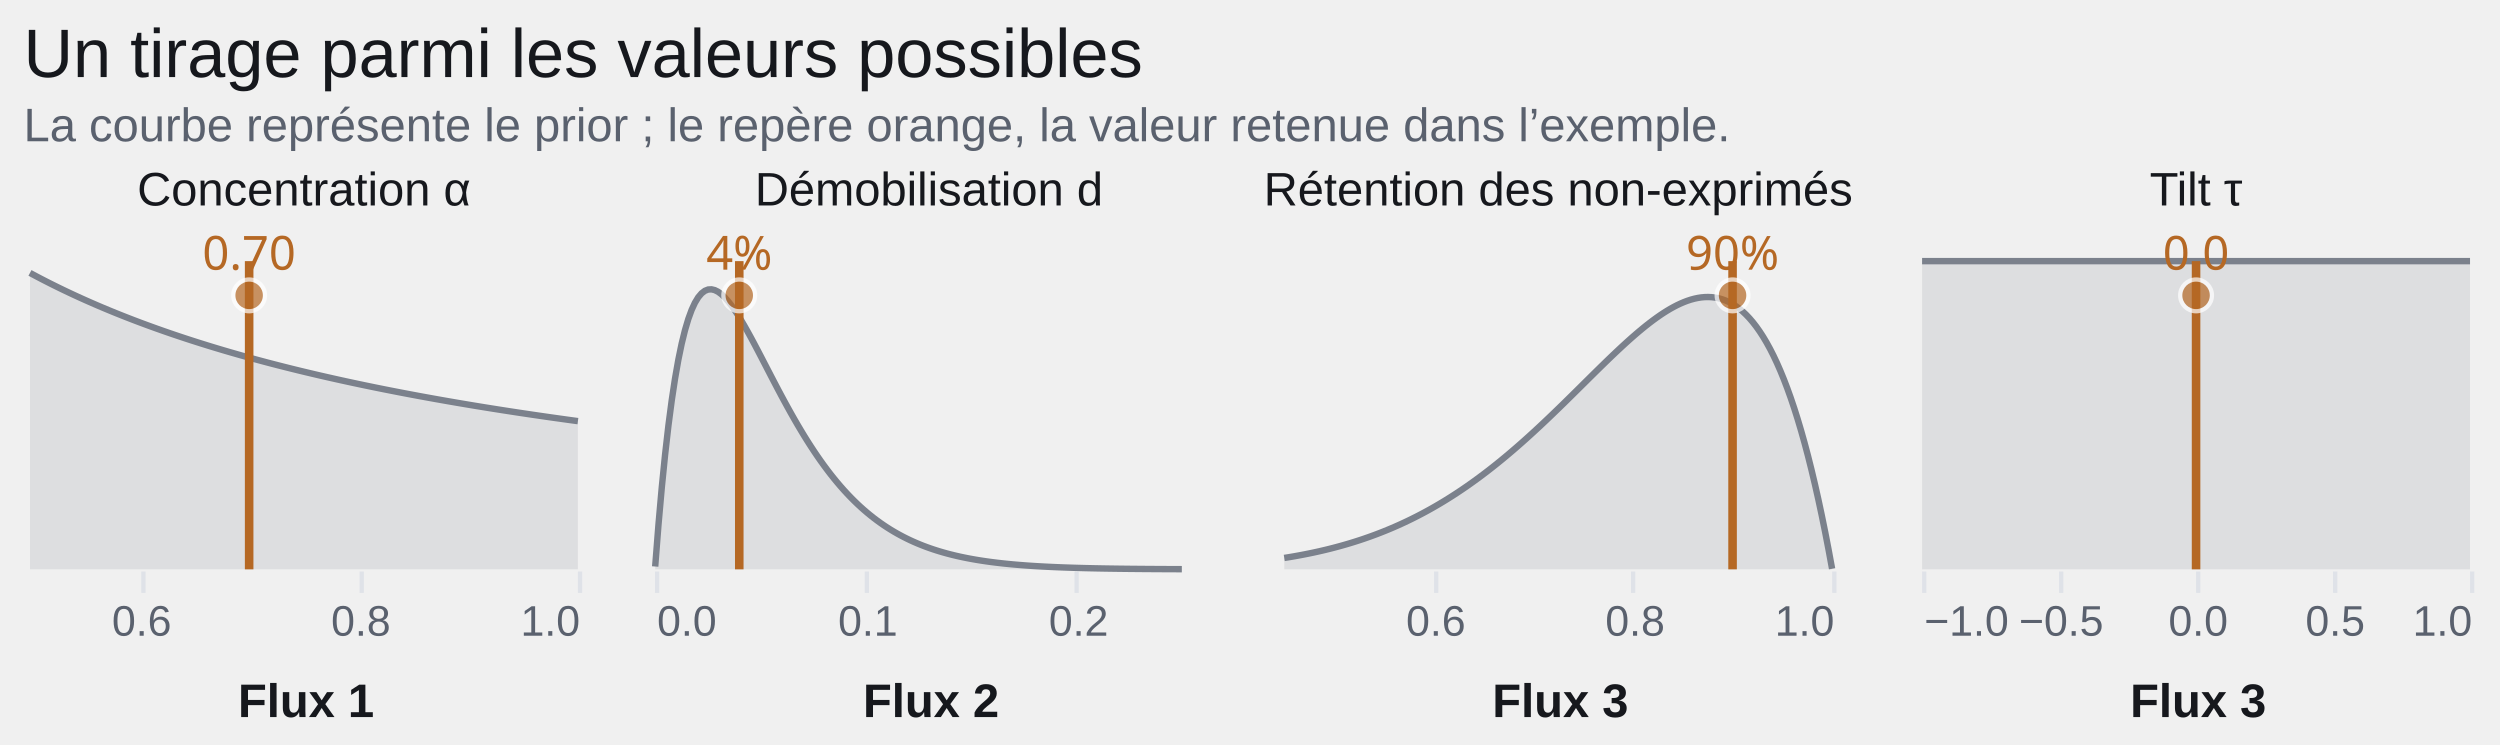
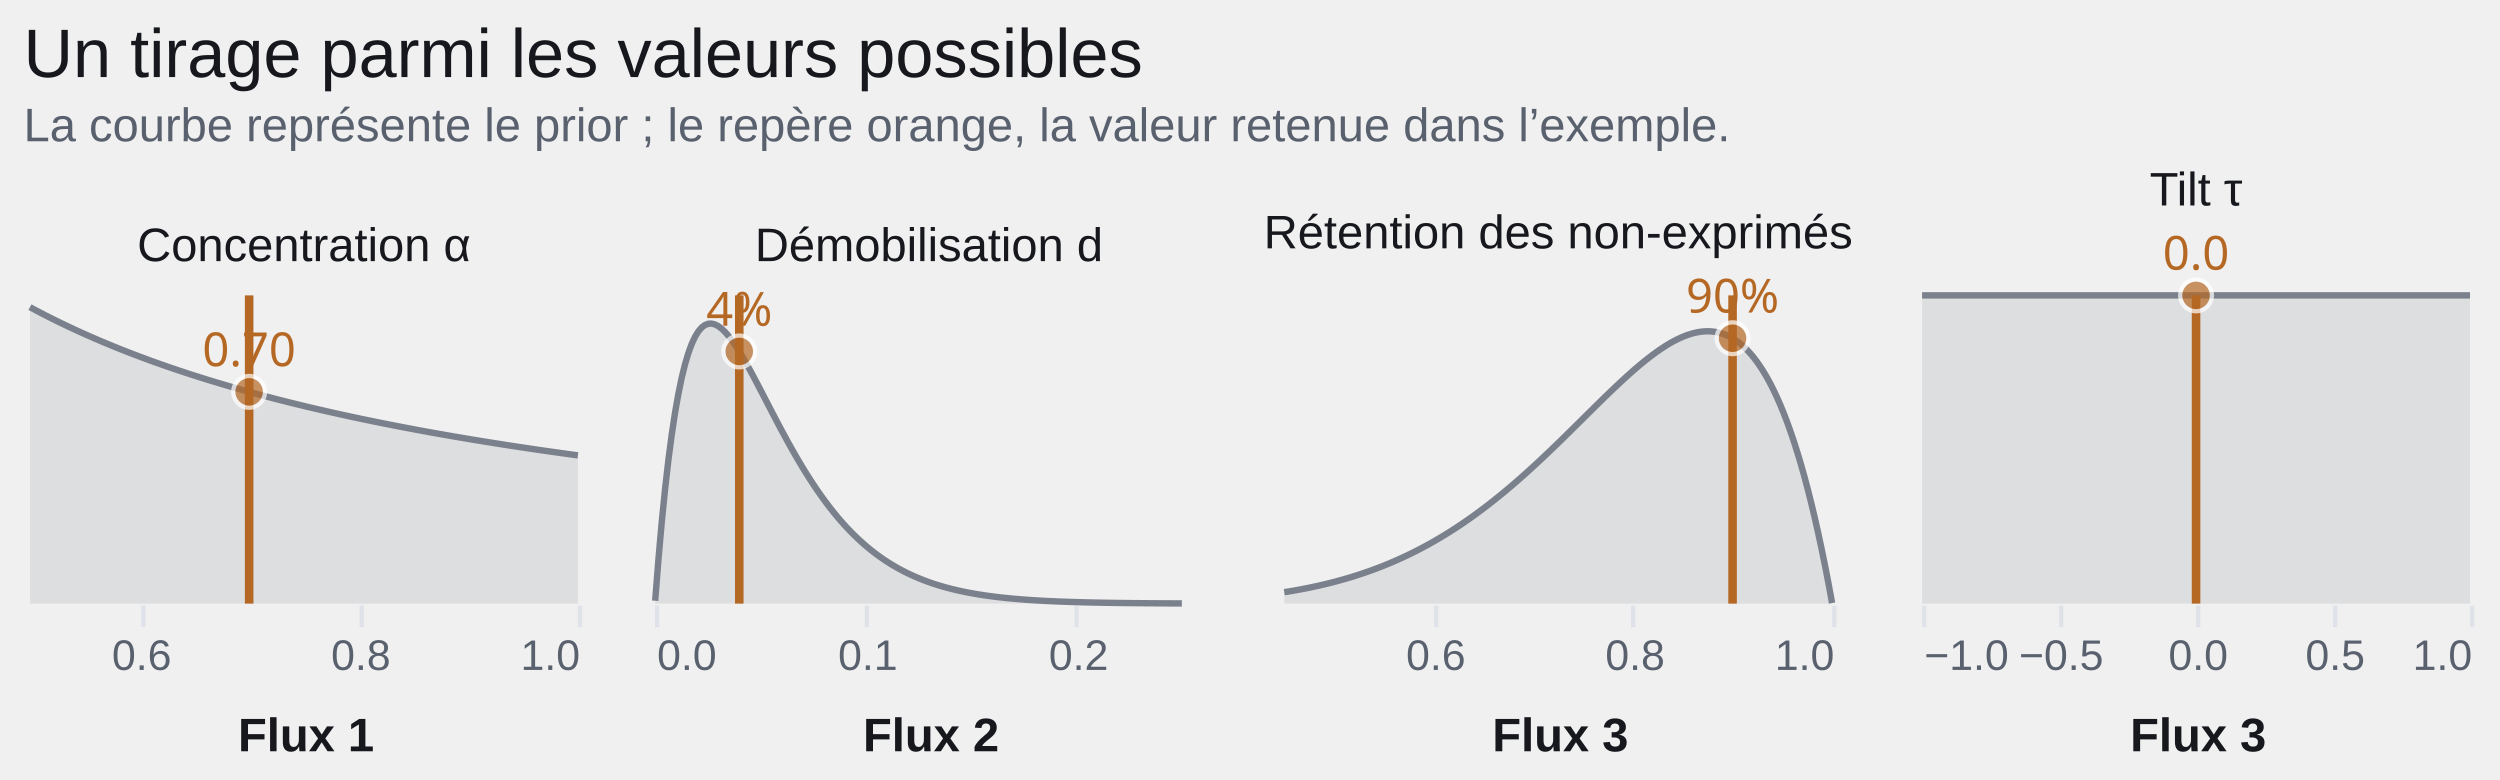
- <svg xmlns="http://www.w3.org/2000/svg" version="1.1" class="marks" width="584" height="174" viewBox="0 0 584 174">
-   <g fill="none" stroke-miterlimit="10" transform="translate(7,61)">
+ <svg xmlns="http://www.w3.org/2000/svg" version="1.1" class="marks" width="584" height="182" viewBox="0 0 584 182">
+   <g fill="none" stroke-miterlimit="10" transform="translate(7,69)">
    <g class="mark-group role-frame root" role="graphics-object" aria-roledescription="group mark container">
      <g transform="translate(0,0)">
        <path class="background" aria-hidden="true" d="M0,0h0v72h0Z" />
        <g>
          <g class="mark-group role-scope concat_0_group" role="graphics-object" aria-roledescription="group mark container">
            <g transform="translate(0,0)">
              <path class="background" aria-hidden="true" d="M0,0h128v72h-128Z" />
              <g>
                <g class="mark-group role-axis" role="graphics-symbol" aria-roledescription="axis" aria-label="X-axis titled 'Flux 1' for a linear scale with values from 0.5 to 1.0">
                  <g transform="translate(0.5,72.5)">
                    <path class="background" aria-hidden="true" d="M0,0h0v0h0Z" pointer-events="none" />
                    <g>
                      <g class="mark-rule role-axis-tick" pointer-events="none">
                        <line transform="translate(26,0)" x2="0" y2="5" stroke="#dfe2e8" stroke-width="1" opacity="1" />
                        <line transform="translate(77,0)" x2="0" y2="5" stroke="#dfe2e8" stroke-width="1" opacity="1" />
                        <line transform="translate(128,0)" x2="0" y2="5" stroke="#dfe2e8" stroke-width="1" opacity="1" />
                      </g>
                      <g class="mark-text role-axis-label" pointer-events="none">
                        <text text-anchor="middle" transform="translate(25.6,15)" font-family="Arial" font-size="10px" fill="#5a616e" opacity="1">0.6</text>
                        <text text-anchor="middle" transform="translate(76.8,15)" font-family="Arial" font-size="10px" fill="#5a616e" opacity="1">0.8</text>
                        <text text-anchor="end" transform="translate(128,15)" font-family="Arial" font-size="10px" fill="#5a616e" opacity="1">1.0</text>
                      </g>
                      <g class="mark-text role-axis-title" pointer-events="none">
                        <text text-anchor="middle" transform="translate(64,34)" font-family="Arial" font-size="11px" font-weight="bold" fill="#16181d" opacity="1">Flux 1</text>
                      </g>
                    </g>
                    <path class="foreground" aria-hidden="true" d="" pointer-events="none" display="none" />
                  </g>
                </g>
                <g class="mark-area role-mark concat_0_layer_0_marks" role="graphics-object" aria-roledescription="area mark container">
                  <path aria-label="Flux 1: 0.5; density: 2.88539008178" role="graphics-symbol" aria-roledescription="area mark" d="M0,2.751L0.805,3.183L1.61,3.611L2.415,4.033L3.22,4.45L4.025,4.862L4.83,5.269L5.635,5.671L6.44,6.068L7.245,6.46L8.05,6.848L8.855,7.231L9.66,7.61L10.465,7.985L11.27,8.355L12.075,8.72L12.881,9.082L13.686,9.439L14.491,9.793L15.296,10.142L16.101,10.488L16.906,10.83L17.711,11.168L18.516,11.502L19.321,11.833L20.126,12.16L20.931,12.483L21.736,12.803L22.541,13.12L23.346,13.433L24.151,13.743L24.956,14.049L25.761,14.353L26.566,14.653L27.371,14.95L28.176,15.244L28.981,15.535L29.786,15.823L30.591,16.108L31.396,16.391L32.201,16.67L33.006,16.947L33.811,17.221L34.616,17.492L35.421,17.76L36.226,18.026L37.031,18.29L37.836,18.55L38.642,18.808L39.447,19.064L40.252,19.317L41.057,19.568L41.862,19.817L42.667,20.063L43.472,20.307L44.277,20.548L45.082,20.788L45.887,21.025L46.692,21.26L47.497,21.492L48.302,21.723L49.107,21.952L49.912,22.178L50.717,22.402L51.522,22.625L52.327,22.845L53.132,23.064L53.937,23.28L54.742,23.495L55.547,23.708L56.352,23.919L57.157,24.128L57.962,24.335L58.767,24.54L59.572,24.744L60.377,24.946L61.182,25.146L61.987,25.345L62.792,25.542L63.597,25.737L64.403,25.93L65.208,26.122L66.013,26.313L66.818,26.501L67.623,26.689L68.428,26.874L69.233,27.059L70.038,27.241L70.843,27.422L71.648,27.602L72.453,27.781L73.258,27.957L74.063,28.133L74.868,28.307L75.673,28.48L76.478,28.651L77.283,28.821L78.088,28.99L78.893,29.157L79.698,29.323L80.503,29.488L81.308,29.651L82.113,29.814L82.918,29.975L83.723,30.134L84.528,30.293L85.333,30.45L86.138,30.607L86.943,30.762L87.748,30.915L88.553,31.068L89.358,31.22L90.164,31.37L90.969,31.52L91.774,31.668L92.579,31.815L93.384,31.961L94.189,32.106L94.994,32.25L95.799,32.393L96.604,32.535L97.409,32.676L98.214,32.816L99.019,32.955L99.824,33.093L100.629,33.23L101.434,33.366L102.239,33.501L103.044,33.635L103.849,33.769L104.654,33.901L105.459,34.032L106.264,34.163L107.069,34.292L107.874,34.421L108.679,34.549L109.484,34.676L110.289,34.802L111.094,34.927L111.899,35.052L112.704,35.175L113.509,35.298L114.314,35.42L115.119,35.541L115.925,35.661L116.73,35.781L117.535,35.9L118.34,36.017L119.145,36.135L119.95,36.251L120.755,36.367L121.56,36.482L122.365,36.596L123.17,36.709L123.975,36.822L124.78,36.934L125.585,37.046L126.39,37.156L127.195,37.266L128,37.375L128,72L127.195,72L126.39,72L125.585,72L124.78,72L123.975,72L123.17,72L122.365,72L121.56,72L120.755,72L119.95,72L119.145,72L118.34,72L117.535,72L116.73,72L115.925,72L115.119,72L114.314,72L113.509,72L112.704,72L111.899,72L111.094,72L110.289,72L109.484,72L108.679,72L107.874,72L107.069,72L106.264,72L105.459,72L104.654,72L103.849,72L103.044,72L102.239,72L101.434,72L100.629,72L99.824,72L99.019,72L98.214,72L97.409,72L96.604,72L95.799,72L94.994,72L94.189,72L93.384,72L92.579,72L91.774,72L90.969,72L90.164,72L89.358,72L88.553,72L87.748,72L86.943,72L86.138,72L85.333,72L84.528,72L83.723,72L82.918,72L82.113,72L81.308,72L80.503,72L79.698,72L78.893,72L78.088,72L77.283,72L76.478,72L75.673,72L74.868,72L74.063,72L73.258,72L72.453,72L71.648,72L70.843,72L70.038,72L69.233,72L68.428,72L67.623,72L66.818,72L66.013,72L65.208,72L64.403,72L63.597,72L62.792,72L61.987,72L61.182,72L60.377,72L59.572,72L58.767,72L57.962,72L57.157,72L56.352,72L55.547,72L54.742,72L53.937,72L53.132,72L52.327,72L51.522,72L50.717,72L49.912,72L49.107,72L48.302,72L47.497,72L46.692,72L45.887,72L45.082,72L44.277,72L43.472,72L42.667,72L41.862,72L41.057,72L40.252,72L39.447,72L38.642,72L37.836,72L37.031,72L36.226,72L35.421,72L34.616,72L33.811,72L33.006,72L32.201,72L31.396,72L30.591,72L29.786,72L28.981,72L28.176,72L27.371,72L26.566,72L25.761,72L24.956,72L24.151,72L23.346,72L22.541,72L21.736,72L20.931,72L20.126,72L19.321,72L18.516,72L17.711,72L16.906,72L16.101,72L15.296,72L14.491,72L13.686,72L12.881,72L12.075,72L11.27,72L10.465,72L9.66,72L8.855,72L8.05,72L7.245,72L6.44,72L5.635,72L4.83,72L4.025,72L3.22,72L2.415,72L1.61,72L0.805,72L0,72Z" fill="#7b818c" opacity="0.16" />
                </g>
                <g class="mark-line role-mark concat_0_layer_1_marks" role="graphics-object" aria-roledescription="line mark container">
                  <path aria-label="Flux 1: 0.5; density: 2.88539008178" role="graphics-symbol" aria-roledescription="line mark" d="M0,2.751L0.805,3.183L1.61,3.611L2.415,4.033L3.22,4.45L4.025,4.862L4.83,5.269L5.635,5.671L6.44,6.068L7.245,6.46L8.05,6.848L8.855,7.231L9.66,7.61L10.465,7.985L11.27,8.355L12.075,8.72L12.881,9.082L13.686,9.439L14.491,9.793L15.296,10.142L16.101,10.488L16.906,10.83L17.711,11.168L18.516,11.502L19.321,11.833L20.126,12.16L20.931,12.483L21.736,12.803L22.541,13.12L23.346,13.433L24.151,13.743L24.956,14.049L25.761,14.353L26.566,14.653L27.371,14.95L28.176,15.244L28.981,15.535L29.786,15.823L30.591,16.108L31.396,16.391L32.201,16.67L33.006,16.947L33.811,17.221L34.616,17.492L35.421,17.76L36.226,18.026L37.031,18.29L37.836,18.55L38.642,18.808L39.447,19.064L40.252,19.317L41.057,19.568L41.862,19.817L42.667,20.063L43.472,20.307L44.277,20.548L45.082,20.788L45.887,21.025L46.692,21.26L47.497,21.492L48.302,21.723L49.107,21.952L49.912,22.178L50.717,22.402L51.522,22.625L52.327,22.845L53.132,23.064L53.937,23.28L54.742,23.495L55.547,23.708L56.352,23.919L57.157,24.128L57.962,24.335L58.767,24.54L59.572,24.744L60.377,24.946L61.182,25.146L61.987,25.345L62.792,25.542L63.597,25.737L64.403,25.93L65.208,26.122L66.013,26.313L66.818,26.501L67.623,26.689L68.428,26.874L69.233,27.059L70.038,27.241L70.843,27.422L71.648,27.602L72.453,27.781L73.258,27.957L74.063,28.133L74.868,28.307L75.673,28.48L76.478,28.651L77.283,28.821L78.088,28.99L78.893,29.157L79.698,29.323L80.503,29.488L81.308,29.651L82.113,29.814L82.918,29.975L83.723,30.134L84.528,30.293L85.333,30.45L86.138,30.607L86.943,30.762L87.748,30.915L88.553,31.068L89.358,31.22L90.164,31.37L90.969,31.52L91.774,31.668L92.579,31.815L93.384,31.961L94.189,32.106L94.994,32.25L95.799,32.393L96.604,32.535L97.409,32.676L98.214,32.816L99.019,32.955L99.824,33.093L100.629,33.23L101.434,33.366L102.239,33.501L103.044,33.635L103.849,33.769L104.654,33.901L105.459,34.032L106.264,34.163L107.069,34.292L107.874,34.421L108.679,34.549L109.484,34.676L110.289,34.802L111.094,34.927L111.899,35.052L112.704,35.175L113.509,35.298L114.314,35.42L115.119,35.541L115.925,35.661L116.73,35.781L117.535,35.9L118.34,36.017L119.145,36.135L119.95,36.251L120.755,36.367L121.56,36.482L122.365,36.596L123.17,36.709L123.975,36.822L124.78,36.934L125.585,37.046L126.39,37.156L127.195,37.266L128,37.375" stroke="#7b818c" stroke-width="1.5" />
                </g>
                <g class="mark-rule role-mark concat_0_layer_2_marks" role="graphics-object" aria-roledescription="rule mark container">
                  <line aria-label="selected: 0.7" role="graphics-symbol" aria-roledescription="rule mark" transform="translate(51.2,0)" x2="0" y2="72" stroke="#b56824" stroke-width="2" />
                </g>
                <g class="mark-symbol role-mark concat_0_layer_3_marks" role="graphics-object" aria-roledescription="symbol mark container">
-                   <path aria-label="selected: 0.7" role="graphics-symbol" aria-roledescription="point" transform="translate(51.2,8)" d="M3.708,0A3.708,3.708,0,1,1,-3.708,0A3.708,3.708,0,1,1,3.708,0" fill="#b56824" stroke="white" stroke-width="1" opacity="0.7" />
+                   <path aria-label="selected: 0.7; selected_density: 2.06099291556" role="graphics-symbol" aria-roledescription="point" transform="translate(51.2,22.53617)" d="M3.708,0A3.708,3.708,0,1,1,-3.708,0A3.708,3.708,0,1,1,3.708,0" fill="#b56824" stroke="white" stroke-width="1" opacity="0.7" />
                </g>
                <g class="mark-text role-mark concat_0_layer_4_marks" role="graphics-object" aria-roledescription="text mark container">
-                   <text aria-label="selected: 0.7; selected_label: 0.70" role="graphics-symbol" aria-roledescription="text mark" text-anchor="middle" transform="translate(51.2,2)" font-family="sans-serif" font-size="11px" font-weight="500" fill="#b56824">0.70</text>
-                 </g>
-                 <g class="mark-group role-title">
-                   <g transform="translate(64,-22)">
+                   <text aria-label="selected: 0.7; selected_density: 2.06099291556; selected_label: 0.70" role="graphics-symbol" aria-roledescription="text mark" text-anchor="middle" transform="translate(51.2,16.53617)" font-family="sans-serif" font-size="11px" font-weight="500" fill="#b56824">0.70</text>
+                 </g>
+                 <g class="mark-group role-title">
+                   <g transform="translate(64,-17)">
                    <path class="background" aria-hidden="true" d="M0,0h0v0h0Z" pointer-events="none" />
                    <g>
                      <g class="mark-text role-title-text" role="graphics-symbol" aria-roledescription="title" aria-label="Title text 'Concentration α'" pointer-events="none">
                        <text text-anchor="middle" transform="translate(0,9)" font-family="Arial" font-size="11px" font-weight="400" fill="#16181d" opacity="1">Concentration α</text>
                      </g>
                    </g>
                    <path class="foreground" aria-hidden="true" d="" pointer-events="none" display="none" />
                  </g>
                </g>
              </g>
              <path class="foreground" aria-hidden="true" d="" display="none" />
            </g>
          </g>
          <g class="mark-group role-scope concat_1_group" role="graphics-object" aria-roledescription="group mark container">
            <g transform="translate(146,0)">
              <path class="background" aria-hidden="true" d="M0,0h128v72h-128Z" />
              <g>
                <g class="mark-group role-axis" role="graphics-symbol" aria-roledescription="axis" aria-label="X-axis titled 'Flux 2' for a linear scale with values from 0.00 to 0.26">
                  <g transform="translate(0.5,72.5)">
                    <path class="background" aria-hidden="true" d="M0,0h0v0h0Z" pointer-events="none" />
                    <g>
                      <g class="mark-rule role-axis-tick" pointer-events="none">
                        <line transform="translate(0,0)" x2="0" y2="5" stroke="#dfe2e8" stroke-width="1" opacity="1" />
                        <line transform="translate(49,0)" x2="0" y2="5" stroke="#dfe2e8" stroke-width="1" opacity="1" />
                        <line transform="translate(98,0)" x2="0" y2="5" stroke="#dfe2e8" stroke-width="1" opacity="1" />
                      </g>
                      <g class="mark-text role-axis-label" pointer-events="none">
                        <text text-anchor="start" transform="translate(0,15)" font-family="Arial" font-size="10px" fill="#5a616e" opacity="1">0.0</text>
                        <text text-anchor="middle" transform="translate(49.23077,15)" font-family="Arial" font-size="10px" fill="#5a616e" opacity="1">0.1</text>
                        <text text-anchor="middle" transform="translate(98.46154,15)" font-family="Arial" font-size="10px" fill="#5a616e" opacity="1">0.2</text>
                      </g>
                      <g class="mark-text role-axis-title" pointer-events="none">
                        <text text-anchor="middle" transform="translate(64,34)" font-family="Arial" font-size="11px" font-weight="bold" fill="#16181d" opacity="1">Flux 2</text>
                      </g>
                    </g>
                    <path class="foreground" aria-hidden="true" d="" pointer-events="none" display="none" />
                  </g>
                </g>
                <g class="mark-area role-mark concat_1_layer_0_marks" role="graphics-object" aria-roledescription="area mark container">
                  <path aria-label="Flux 2: 0.0001; density: 0.147652645861" role="graphics-symbol" aria-roledescription="area mark" d="M0.049,71.336L0.823,61.521L1.597,52.82L2.371,45.14L3.144,38.396L3.918,32.509L4.692,27.405L5.466,23.015L6.239,19.276L7.013,16.13L7.787,13.522L8.561,11.403L9.334,9.726L10.108,8.448L10.882,7.53L11.656,6.935L12.429,6.631L13.203,6.587L13.977,6.773L14.751,7.164L15.524,7.737L16.298,8.469L17.072,9.34L17.846,10.333L18.619,11.429L19.393,12.615L20.167,13.876L20.941,15.2L21.714,16.575L22.488,17.99L23.262,19.437L24.036,20.907L24.81,22.393L25.583,23.887L26.357,25.383L27.131,26.877L27.905,28.362L28.678,29.835L29.452,31.293L30.226,32.731L31,34.147L31.773,35.539L32.547,36.904L33.321,38.241L34.095,39.547L34.868,40.823L35.642,42.066L36.416,43.276L37.19,44.453L37.963,45.595L38.737,46.704L39.511,47.778L40.285,48.818L41.058,49.824L41.832,50.796L42.606,51.735L43.38,52.641L44.153,53.514L44.927,54.355L45.701,55.164L46.475,55.943L47.249,56.692L48.022,57.412L48.796,58.102L49.57,58.765L50.344,59.401L51.117,60.011L51.891,60.594L52.665,61.153L53.439,61.689L54.212,62.2L54.986,62.69L55.76,63.158L56.534,63.605L57.307,64.031L58.081,64.438L58.855,64.827L59.629,65.198L60.402,65.551L61.176,65.888L61.95,66.208L62.724,66.514L63.497,66.804L64.271,67.081L65.045,67.344L65.819,67.594L66.593,67.832L67.366,68.058L68.14,68.273L68.914,68.477L69.688,68.67L70.461,68.854L71.235,69.029L72.009,69.194L72.783,69.351L73.556,69.499L74.33,69.64L75.104,69.774L75.878,69.9L76.651,70.02L77.425,70.133L78.199,70.24L78.973,70.341L79.746,70.437L80.52,70.528L81.294,70.614L82.068,70.695L82.841,70.771L83.615,70.844L84.389,70.912L85.163,70.977L85.936,71.038L86.71,71.095L87.484,71.149L88.258,71.2L89.032,71.249L89.805,71.294L90.579,71.337L91.353,71.377L92.127,71.415L92.9,71.451L93.674,71.485L94.448,71.517L95.222,71.547L95.995,71.575L96.769,71.601L97.543,71.626L98.317,71.649L99.09,71.672L99.864,71.692L100.638,71.712L101.412,71.73L102.185,71.747L102.959,71.763L103.733,71.778L104.507,71.793L105.28,71.806L106.054,71.819L106.828,71.83L107.602,71.841L108.376,71.852L109.149,71.861L109.923,71.87L110.697,71.879L111.471,71.887L112.244,71.894L113.018,71.901L113.792,71.908L114.566,71.914L115.339,71.92L116.113,71.925L116.887,71.93L117.661,71.935L118.434,71.939L119.208,71.943L119.982,71.947L120.756,71.951L121.529,71.954L122.303,71.957L123.077,71.96L123.077,72L122.303,72L121.529,72L120.756,72L119.982,72L119.208,72L118.434,72L117.661,72L116.887,72L116.113,72L115.339,72L114.566,72L113.792,72L113.018,72L112.244,72L111.471,72L110.697,72L109.923,72L109.149,72L108.376,72L107.602,72L106.828,72L106.054,72L105.28,72L104.507,72L103.733,72L102.959,72L102.185,72L101.412,72L100.638,72L99.864,72L99.09,72L98.317,72L97.543,72L96.769,72L95.995,72L95.222,72L94.448,72L93.674,72L92.9,72L92.127,72L91.353,72L90.579,72L89.805,72L89.032,72L88.258,72L87.484,72L86.71,72L85.936,72L85.163,72L84.389,72L83.615,72L82.841,72L82.068,72L81.294,72L80.52,72L79.746,72L78.973,72L78.199,72L77.425,72L76.651,72L75.878,72L75.104,72L74.33,72L73.556,72L72.783,72L72.009,72L71.235,72L70.461,72L69.688,72L68.914,72L68.14,72L67.366,72L66.593,72L65.819,72L65.045,72L64.271,72L63.497,72L62.724,72L61.95,72L61.176,72L60.402,72L59.629,72L58.855,72L58.081,72L57.307,72L56.534,72L55.76,72L54.986,72L54.212,72L53.439,72L52.665,72L51.891,72L51.117,72L50.344,72L49.57,72L48.796,72L48.022,72L47.249,72L46.475,72L45.701,72L44.927,72L44.153,72L43.38,72L42.606,72L41.832,72L41.058,72L40.285,72L39.511,72L38.737,72L37.963,72L37.19,72L36.416,72L35.642,72L34.868,72L34.095,72L33.321,72L32.547,72L31.773,72L31,72L30.226,72L29.452,72L28.678,72L27.905,72L27.131,72L26.357,72L25.583,72L24.81,72L24.036,72L23.262,72L22.488,72L21.714,72L20.941,72L20.167,72L19.393,72L18.619,72L17.846,72L17.072,72L16.298,72L15.524,72L14.751,72L13.977,72L13.203,72L12.429,72L11.656,72L10.882,72L10.108,72L9.334,72L8.561,72L7.787,72L7.013,72L6.239,72L5.466,72L4.692,72L3.918,72L3.144,72L2.371,72L1.597,72L0.823,72L0.049,72Z" fill="#7b818c" opacity="0.16" />
                </g>
                <g class="mark-line role-mark concat_1_layer_1_marks" role="graphics-object" aria-roledescription="line mark container">
                  <path aria-label="Flux 2: 0.0001; density: 0.147652645861" role="graphics-symbol" aria-roledescription="line mark" d="M0.049,71.336L0.823,61.521L1.597,52.82L2.371,45.14L3.144,38.396L3.918,32.509L4.692,27.405L5.466,23.015L6.239,19.276L7.013,16.13L7.787,13.522L8.561,11.403L9.334,9.726L10.108,8.448L10.882,7.53L11.656,6.935L12.429,6.631L13.203,6.587L13.977,6.773L14.751,7.164L15.524,7.737L16.298,8.469L17.072,9.34L17.846,10.333L18.619,11.429L19.393,12.615L20.167,13.876L20.941,15.2L21.714,16.575L22.488,17.99L23.262,19.437L24.036,20.907L24.81,22.393L25.583,23.887L26.357,25.383L27.131,26.877L27.905,28.362L28.678,29.835L29.452,31.293L30.226,32.731L31,34.147L31.773,35.539L32.547,36.904L33.321,38.241L34.095,39.547L34.868,40.823L35.642,42.066L36.416,43.276L37.19,44.453L37.963,45.595L38.737,46.704L39.511,47.778L40.285,48.818L41.058,49.824L41.832,50.796L42.606,51.735L43.38,52.641L44.153,53.514L44.927,54.355L45.701,55.164L46.475,55.943L47.249,56.692L48.022,57.412L48.796,58.102L49.57,58.765L50.344,59.401L51.117,60.011L51.891,60.594L52.665,61.153L53.439,61.689L54.212,62.2L54.986,62.69L55.76,63.158L56.534,63.605L57.307,64.031L58.081,64.438L58.855,64.827L59.629,65.198L60.402,65.551L61.176,65.888L61.95,66.208L62.724,66.514L63.497,66.804L64.271,67.081L65.045,67.344L65.819,67.594L66.593,67.832L67.366,68.058L68.14,68.273L68.914,68.477L69.688,68.67L70.461,68.854L71.235,69.029L72.009,69.194L72.783,69.351L73.556,69.499L74.33,69.64L75.104,69.774L75.878,69.9L76.651,70.02L77.425,70.133L78.199,70.24L78.973,70.341L79.746,70.437L80.52,70.528L81.294,70.614L82.068,70.695L82.841,70.771L83.615,70.844L84.389,70.912L85.163,70.977L85.936,71.038L86.71,71.095L87.484,71.149L88.258,71.2L89.032,71.249L89.805,71.294L90.579,71.337L91.353,71.377L92.127,71.415L92.9,71.451L93.674,71.485L94.448,71.517L95.222,71.547L95.995,71.575L96.769,71.601L97.543,71.626L98.317,71.649L99.09,71.672L99.864,71.692L100.638,71.712L101.412,71.73L102.185,71.747L102.959,71.763L103.733,71.778L104.507,71.793L105.28,71.806L106.054,71.819L106.828,71.83L107.602,71.841L108.376,71.852L109.149,71.861L109.923,71.87L110.697,71.879L111.471,71.887L112.244,71.894L113.018,71.901L113.792,71.908L114.566,71.914L115.339,71.92L116.113,71.925L116.887,71.93L117.661,71.935L118.434,71.939L119.208,71.943L119.982,71.947L120.756,71.951L121.529,71.954L122.303,71.957L123.077,71.96" stroke="#7b818c" stroke-width="1.5" />
                </g>
                <g class="mark-rule role-mark concat_1_layer_2_marks" role="graphics-object" aria-roledescription="rule mark container">
                  <line aria-label="selected: 0.04" role="graphics-symbol" aria-roledescription="rule mark" transform="translate(19.69231,0)" x2="0" y2="72" stroke="#b56824" stroke-width="2" />
                </g>
                <g class="mark-symbol role-mark concat_1_layer_3_marks" role="graphics-object" aria-roledescription="symbol mark container">
-                   <path aria-label="selected: 0.04" role="graphics-symbol" aria-roledescription="point" transform="translate(19.69231,8)" d="M3.708,0A3.708,3.708,0,1,1,-3.708,0A3.708,3.708,0,1,1,3.708,0" fill="#b56824" stroke="white" stroke-width="1" opacity="0.7" />
+                   <path aria-label="selected: 0.04; selected_density: 13.0901257146" role="graphics-symbol" aria-roledescription="point" transform="translate(19.69231,13.09443)" d="M3.708,0A3.708,3.708,0,1,1,-3.708,0A3.708,3.708,0,1,1,3.708,0" fill="#b56824" stroke="white" stroke-width="1" opacity="0.7" />
                </g>
                <g class="mark-text role-mark concat_1_layer_4_marks" role="graphics-object" aria-roledescription="text mark container">
-                   <text aria-label="selected: 0.04; selected_label: 4%" role="graphics-symbol" aria-roledescription="text mark" text-anchor="middle" transform="translate(19.69231,2)" font-family="sans-serif" font-size="11px" font-weight="500" fill="#b56824">4%</text>
-                 </g>
-                 <g class="mark-group role-title">
-                   <g transform="translate(64,-22)">
+                   <text aria-label="selected: 0.04; selected_density: 13.0901257146; selected_label: 4%" role="graphics-symbol" aria-roledescription="text mark" text-anchor="middle" transform="translate(19.69231,7.094434)" font-family="sans-serif" font-size="11px" font-weight="500" fill="#b56824">4%</text>
+                 </g>
+                 <g class="mark-group role-title">
+                   <g transform="translate(64,-17)">
                    <path class="background" aria-hidden="true" d="M0,0h0v0h0Z" pointer-events="none" />
                    <g>
                      <g class="mark-text role-title-text" role="graphics-symbol" aria-roledescription="title" aria-label="Title text 'Démobilisation d'" pointer-events="none">
                        <text text-anchor="middle" transform="translate(0,9)" font-family="Arial" font-size="11px" font-weight="400" fill="#16181d" opacity="1">Démobilisation d</text>
                      </g>
                    </g>
                    <path class="foreground" aria-hidden="true" d="" pointer-events="none" display="none" />
                  </g>
                </g>
              </g>
              <path class="foreground" aria-hidden="true" d="" display="none" />
            </g>
          </g>
          <g class="mark-group role-scope concat_2_group" role="graphics-object" aria-roledescription="group mark container">
            <g transform="translate(293,0)">
              <path class="background" aria-hidden="true" d="M0,0h128v72h-128Z" />
              <g>
                <g class="mark-group role-axis" role="graphics-symbol" aria-roledescription="axis" aria-label="X-axis titled 'Flux 3' for a linear scale with values from 0.5 to 1.0">
                  <g transform="translate(0.5,72.5)">
                    <path class="background" aria-hidden="true" d="M0,0h0v0h0Z" pointer-events="none" />
                    <g>
                      <g class="mark-rule role-axis-tick" pointer-events="none">
                        <line transform="translate(35,0)" x2="0" y2="5" stroke="#dfe2e8" stroke-width="1" opacity="1" />
                        <line transform="translate(81,0)" x2="0" y2="5" stroke="#dfe2e8" stroke-width="1" opacity="1" />
                        <line transform="translate(128,0)" x2="0" y2="5" stroke="#dfe2e8" stroke-width="1" opacity="1" />
                      </g>
                      <g class="mark-text role-axis-label" pointer-events="none">
                        <text text-anchor="middle" transform="translate(34.90909,15)" font-family="Arial" font-size="10px" fill="#5a616e" opacity="1">0.6</text>
                        <text text-anchor="middle" transform="translate(81.45455,15)" font-family="Arial" font-size="10px" fill="#5a616e" opacity="1">0.8</text>
                        <text text-anchor="end" transform="translate(128,15)" font-family="Arial" font-size="10px" fill="#5a616e" opacity="1">1.0</text>
                      </g>
                      <g class="mark-text role-axis-title" pointer-events="none">
                        <text text-anchor="middle" transform="translate(64,34)" font-family="Arial" font-size="11px" font-weight="bold" fill="#16181d" opacity="1">Flux 3</text>
                      </g>
                    </g>
                    <path class="foreground" aria-hidden="true" d="" pointer-events="none" display="none" />
                  </g>
                </g>
                <g class="mark-area role-mark concat_2_layer_0_marks" role="graphics-object" aria-roledescription="area mark container">
                  <path aria-label="Flux 3: 0.45; density: 0.147973103437" role="graphics-symbol" aria-roledescription="area mark" d="M0,69.336L0.805,69.208L1.61,69.074L2.415,68.935L3.22,68.79L4.024,68.641L4.829,68.486L5.634,68.325L6.439,68.159L7.244,67.987L8.049,67.809L8.854,67.624L9.659,67.434L10.464,67.237L11.268,67.033L12.073,66.822L12.878,66.605L13.683,66.381L14.488,66.15L15.293,65.911L16.098,65.665L16.903,65.411L17.707,65.15L18.512,64.881L19.317,64.603L20.122,64.318L20.927,64.025L21.732,63.723L22.537,63.412L23.342,63.093L24.147,62.766L24.951,62.429L25.756,62.084L26.561,61.729L27.366,61.365L28.171,60.992L28.976,60.609L29.781,60.217L30.586,59.815L31.391,59.403L32.195,58.982L33,58.551L33.805,58.11L34.61,57.658L35.415,57.197L36.22,56.725L37.025,56.244L37.83,55.752L38.634,55.249L39.439,54.737L40.244,54.214L41.049,53.681L41.854,53.137L42.659,52.583L43.464,52.019L44.269,51.444L45.074,50.859L45.878,50.264L46.683,49.659L47.488,49.044L48.293,48.419L49.098,47.784L49.903,47.139L50.708,46.484L51.513,45.821L52.318,45.147L53.122,44.465L53.927,43.774L54.732,43.074L55.537,42.365L56.342,41.649L57.147,40.924L57.952,40.191L58.757,39.452L59.561,38.705L60.366,37.951L61.171,37.191L61.976,36.425L62.781,35.654L63.586,34.878L64.391,34.097L65.196,33.312L66.001,32.523L66.805,31.731L67.61,30.937L68.415,30.141L69.22,29.344L70.025,28.546L70.83,27.749L71.635,26.952L72.44,26.157L73.245,25.365L74.049,24.576L74.854,23.791L75.659,23.011L76.464,22.238L77.269,21.471L78.074,20.713L78.879,19.964L79.684,19.225L80.489,18.498L81.293,17.783L82.098,17.083L82.903,16.397L83.708,15.729L84.513,15.078L85.318,14.447L86.123,13.837L86.928,13.249L87.732,12.685L88.537,12.148L89.342,11.638L90.147,11.157L90.952,10.708L91.757,10.291L92.562,9.91L93.367,9.566L94.172,9.261L94.976,8.998L95.781,8.778L96.586,8.605L97.391,8.479L98.196,8.405L99.001,8.384L99.806,8.418L100.611,8.512L101.416,8.667L102.22,8.886L103.025,9.172L103.83,9.529L104.635,9.959L105.44,10.465L106.245,11.051L107.05,11.721L107.855,12.477L108.659,13.323L109.464,14.263L110.269,15.301L111.074,16.441L111.879,17.686L112.684,19.04L113.489,20.508L114.294,22.095L115.099,23.803L115.903,25.639L116.708,27.607L117.513,29.711L118.318,31.956L119.123,34.347L119.928,36.89L120.733,39.59L121.538,42.451L122.343,45.481L123.147,48.683L123.952,52.065L124.757,55.631L125.562,59.389L126.367,63.343L127.172,67.502L127.977,71.87L127.977,72L127.172,72L126.367,72L125.562,72L124.757,72L123.952,72L123.147,72L122.343,72L121.538,72L120.733,72L119.928,72L119.123,72L118.318,72L117.513,72L116.708,72L115.903,72L115.099,72L114.294,72L113.489,72L112.684,72L111.879,72L111.074,72L110.269,72L109.464,72L108.659,72L107.855,72L107.05,72L106.245,72L105.44,72L104.635,72L103.83,72L103.025,72L102.22,72L101.416,72L100.611,72L99.806,72L99.001,72L98.196,72L97.391,72L96.586,72L95.781,72L94.976,72L94.172,72L93.367,72L92.562,72L91.757,72L90.952,72L90.147,72L89.342,72L88.537,72L87.732,72L86.928,72L86.123,72L85.318,72L84.513,72L83.708,72L82.903,72L82.098,72L81.293,72L80.489,72L79.684,72L78.879,72L78.074,72L77.269,72L76.464,72L75.659,72L74.854,72L74.049,72L73.245,72L72.44,72L71.635,72L70.83,72L70.025,72L69.22,72L68.415,72L67.61,72L66.805,72L66.001,72L65.196,72L64.391,72L63.586,72L62.781,72L61.976,72L61.171,72L60.366,72L59.561,72L58.757,72L57.952,72L57.147,72L56.342,72L55.537,72L54.732,72L53.927,72L53.122,72L52.318,72L51.513,72L50.708,72L49.903,72L49.098,72L48.293,72L47.488,72L46.683,72L45.878,72L45.074,72L44.269,72L43.464,72L42.659,72L41.854,72L41.049,72L40.244,72L39.439,72L38.634,72L37.83,72L37.025,72L36.22,72L35.415,72L34.61,72L33.805,72L33,72L32.195,72L31.391,72L30.586,72L29.781,72L28.976,72L28.171,72L27.366,72L26.561,72L25.756,72L24.951,72L24.147,72L23.342,72L22.537,72L21.732,72L20.927,72L20.122,72L19.317,72L18.512,72L17.707,72L16.903,72L16.098,72L15.293,72L14.488,72L13.683,72L12.878,72L12.073,72L11.268,72L10.464,72L9.659,72L8.854,72L8.049,72L7.244,72L6.439,72L5.634,72L4.829,72L4.024,72L3.22,72L2.415,72L1.61,72L0.805,72L0,72Z" fill="#7b818c" opacity="0.16" />
                </g>
                <g class="mark-line role-mark concat_2_layer_1_marks" role="graphics-object" aria-roledescription="line mark container">
                  <path aria-label="Flux 3: 0.45; density: 0.147973103437" role="graphics-symbol" aria-roledescription="line mark" d="M0,69.336L0.805,69.208L1.61,69.074L2.415,68.935L3.22,68.79L4.024,68.641L4.829,68.486L5.634,68.325L6.439,68.159L7.244,67.987L8.049,67.809L8.854,67.624L9.659,67.434L10.464,67.237L11.268,67.033L12.073,66.822L12.878,66.605L13.683,66.381L14.488,66.15L15.293,65.911L16.098,65.665L16.903,65.411L17.707,65.15L18.512,64.881L19.317,64.603L20.122,64.318L20.927,64.025L21.732,63.723L22.537,63.412L23.342,63.093L24.147,62.766L24.951,62.429L25.756,62.084L26.561,61.729L27.366,61.365L28.171,60.992L28.976,60.609L29.781,60.217L30.586,59.815L31.391,59.403L32.195,58.982L33,58.551L33.805,58.11L34.61,57.658L35.415,57.197L36.22,56.725L37.025,56.244L37.83,55.752L38.634,55.249L39.439,54.737L40.244,54.214L41.049,53.681L41.854,53.137L42.659,52.583L43.464,52.019L44.269,51.444L45.074,50.859L45.878,50.264L46.683,49.659L47.488,49.044L48.293,48.419L49.098,47.784L49.903,47.139L50.708,46.484L51.513,45.821L52.318,45.147L53.122,44.465L53.927,43.774L54.732,43.074L55.537,42.365L56.342,41.649L57.147,40.924L57.952,40.191L58.757,39.452L59.561,38.705L60.366,37.951L61.171,37.191L61.976,36.425L62.781,35.654L63.586,34.878L64.391,34.097L65.196,33.312L66.001,32.523L66.805,31.731L67.61,30.937L68.415,30.141L69.22,29.344L70.025,28.546L70.83,27.749L71.635,26.952L72.44,26.157L73.245,25.365L74.049,24.576L74.854,23.791L75.659,23.011L76.464,22.238L77.269,21.471L78.074,20.713L78.879,19.964L79.684,19.225L80.489,18.498L81.293,17.783L82.098,17.083L82.903,16.397L83.708,15.729L84.513,15.078L85.318,14.447L86.123,13.837L86.928,13.249L87.732,12.685L88.537,12.148L89.342,11.638L90.147,11.157L90.952,10.708L91.757,10.291L92.562,9.91L93.367,9.566L94.172,9.261L94.976,8.998L95.781,8.778L96.586,8.605L97.391,8.479L98.196,8.405L99.001,8.384L99.806,8.418L100.611,8.512L101.416,8.667L102.22,8.886L103.025,9.172L103.83,9.529L104.635,9.959L105.44,10.465L106.245,11.051L107.05,11.721L107.855,12.477L108.659,13.323L109.464,14.263L110.269,15.301L111.074,16.441L111.879,17.686L112.684,19.04L113.489,20.508L114.294,22.095L115.099,23.803L115.903,25.639L116.708,27.607L117.513,29.711L118.318,31.956L119.123,34.347L119.928,36.89L120.733,39.59L121.538,42.451L122.343,45.481L123.147,48.683L123.952,52.065L124.757,55.631L125.562,59.389L126.367,63.343L127.172,67.502L127.977,71.87" stroke="#7b818c" stroke-width="1.5" />
                </g>
                <g class="mark-rule role-mark concat_2_layer_2_marks" role="graphics-object" aria-roledescription="rule mark container">
                  <line aria-label="selected: 0.9" role="graphics-symbol" aria-roledescription="rule mark" transform="translate(104.7273,0)" x2="0" y2="72" stroke="#b56824" stroke-width="2" />
                </g>
                <g class="mark-symbol role-mark concat_2_layer_3_marks" role="graphics-object" aria-roledescription="symbol mark container">
-                   <path aria-label="selected: 0.9" role="graphics-symbol" aria-roledescription="point" transform="translate(104.7273,8)" d="M3.708,0A3.708,3.708,0,1,1,-3.708,0A3.708,3.708,0,1,1,3.708,0" fill="#b56824" stroke="white" stroke-width="1" opacity="0.7" />
+                   <path aria-label="selected: 0.9; selected_density: 3.44373768" role="graphics-symbol" aria-roledescription="point" transform="translate(104.7273,10.01272)" d="M3.708,0A3.708,3.708,0,1,1,-3.708,0A3.708,3.708,0,1,1,3.708,0" fill="#b56824" stroke="white" stroke-width="1" opacity="0.7" />
                </g>
                <g class="mark-text role-mark concat_2_layer_4_marks" role="graphics-object" aria-roledescription="text mark container">
-                   <text aria-label="selected: 0.9; selected_label: 90%" role="graphics-symbol" aria-roledescription="text mark" text-anchor="middle" transform="translate(104.7273,2)" font-family="sans-serif" font-size="11px" font-weight="500" fill="#b56824">90%</text>
-                 </g>
-                 <g class="mark-group role-title">
-                   <g transform="translate(64,-22)">
+                   <text aria-label="selected: 0.9; selected_density: 3.44373768; selected_label: 90%" role="graphics-symbol" aria-roledescription="text mark" text-anchor="middle" transform="translate(104.7273,4.012722)" font-family="sans-serif" font-size="11px" font-weight="500" fill="#b56824">90%</text>
+                 </g>
+                 <g class="mark-group role-title">
+                   <g transform="translate(64,-19.98728)">
                    <path class="background" aria-hidden="true" d="M0,0h0v0h0Z" pointer-events="none" />
                    <g>
                      <g class="mark-text role-title-text" role="graphics-symbol" aria-roledescription="title" aria-label="Title text 'Rétention des non-exprimés'" pointer-events="none">
                        <text text-anchor="middle" transform="translate(0,9)" font-family="Arial" font-size="11px" font-weight="400" fill="#16181d" opacity="1">Rétention des non-exprimés</text>
                      </g>
                    </g>
                    <path class="foreground" aria-hidden="true" d="" pointer-events="none" display="none" />
                  </g>
                </g>
              </g>
              <path class="foreground" aria-hidden="true" d="" display="none" />
            </g>
          </g>
          <g class="mark-group role-scope concat_3_group" role="graphics-object" aria-roledescription="group mark container">
            <g transform="translate(442,0)">
              <path class="background" aria-hidden="true" d="M0,0h128v72h-128Z" />
              <g>
                <g class="mark-group role-axis" role="graphics-symbol" aria-roledescription="axis" aria-label="X-axis titled 'Flux 3' for a linear scale with values from −1.0 to 1.0">
                  <g transform="translate(0.5,72.5)">
                    <path class="background" aria-hidden="true" d="M0,0h0v0h0Z" pointer-events="none" />
                    <g>
                      <g class="mark-rule role-axis-tick" pointer-events="none">
                        <line transform="translate(0,0)" x2="0" y2="5" stroke="#dfe2e8" stroke-width="1" opacity="1" />
                        <line transform="translate(32,0)" x2="0" y2="5" stroke="#dfe2e8" stroke-width="1" opacity="1" />
                        <line transform="translate(64,0)" x2="0" y2="5" stroke="#dfe2e8" stroke-width="1" opacity="1" />
                        <line transform="translate(96,0)" x2="0" y2="5" stroke="#dfe2e8" stroke-width="1" opacity="1" />
                        <line transform="translate(128,0)" x2="0" y2="5" stroke="#dfe2e8" stroke-width="1" opacity="1" />
                      </g>
                      <g class="mark-text role-axis-label" pointer-events="none">
                        <text text-anchor="start" transform="translate(0,15)" font-family="Arial" font-size="10px" fill="#5a616e" opacity="1">−1.0</text>
                        <text text-anchor="middle" transform="translate(32,15)" font-family="Arial" font-size="10px" fill="#5a616e" opacity="1">−0.5</text>
                        <text text-anchor="middle" transform="translate(64,15)" font-family="Arial" font-size="10px" fill="#5a616e" opacity="1">0.0</text>
                        <text text-anchor="middle" transform="translate(96,15)" font-family="Arial" font-size="10px" fill="#5a616e" opacity="1">0.5</text>
                        <text text-anchor="end" transform="translate(128,15)" font-family="Arial" font-size="10px" fill="#5a616e" opacity="1">1.0</text>
                      </g>
                      <g class="mark-text role-axis-title" pointer-events="none">
                        <text text-anchor="middle" transform="translate(64,34)" font-family="Arial" font-size="11px" font-weight="bold" fill="#16181d" opacity="1">Flux 3</text>
                      </g>
                    </g>
                    <path class="foreground" aria-hidden="true" d="" pointer-events="none" display="none" />
                  </g>
                </g>
                <g class="mark-area role-mark concat_3_layer_0_marks" role="graphics-object" aria-roledescription="area mark container">
                  <path aria-label="Flux 3: −1; density: 0.5" role="graphics-symbol" aria-roledescription="area mark" d="M0,0L0.805,0L1.61,0L2.415,0L3.22,0L4.025,0L4.83,0L5.635,0L6.44,0L7.245,0L8.05,0L8.855,0L9.66,0L10.465,0L11.27,0L12.075,0L12.881,0L13.686,0L14.491,0L15.296,0L16.101,0L16.906,0L17.711,0L18.516,0L19.321,0L20.126,0L20.931,0L21.736,0L22.541,0L23.346,0L24.151,0L24.956,0L25.761,0L26.566,0L27.371,0L28.176,0L28.981,0L29.786,0L30.591,0L31.396,0L32.201,0L33.006,0L33.811,0L34.616,0L35.421,0L36.226,0L37.031,0L37.836,0L38.642,0L39.447,0L40.252,0L41.057,0L41.862,0L42.667,0L43.472,0L44.277,0L45.082,0L45.887,0L46.692,0L47.497,0L48.302,0L49.107,0L49.912,0L50.717,0L51.522,0L52.327,0L53.132,0L53.937,0L54.742,0L55.547,0L56.352,0L57.157,0L57.962,0L58.767,0L59.572,0L60.377,0L61.182,0L61.987,0L62.792,0L63.597,0L64.403,0L65.208,0L66.013,0L66.818,0L67.623,0L68.428,0L69.233,0L70.038,0L70.843,0L71.648,0L72.453,0L73.258,0L74.063,0L74.868,0L75.673,0L76.478,0L77.283,0L78.088,0L78.893,0L79.698,0L80.503,0L81.308,0L82.113,0L82.918,0L83.723,0L84.528,0L85.333,0L86.138,0L86.943,0L87.748,0L88.553,0L89.358,0L90.164,0L90.969,0L91.774,0L92.579,0L93.384,0L94.189,0L94.994,0L95.799,0L96.604,0L97.409,0L98.214,0L99.019,0L99.824,0L100.629,0L101.434,0L102.239,0L103.044,0L103.849,0L104.654,0L105.459,0L106.264,0L107.069,0L107.874,0L108.679,0L109.484,0L110.289,0L111.094,0L111.899,0L112.704,0L113.509,0L114.314,0L115.119,0L115.925,0L116.73,0L117.535,0L118.34,0L119.145,0L119.95,0L120.755,0L121.56,0L122.365,0L123.17,0L123.975,0L124.78,0L125.585,0L126.39,0L127.195,0L128,0L128,72L127.195,72L126.39,72L125.585,72L124.78,72L123.975,72L123.17,72L122.365,72L121.56,72L120.755,72L119.95,72L119.145,72L118.34,72L117.535,72L116.73,72L115.925,72L115.119,72L114.314,72L113.509,72L112.704,72L111.899,72L111.094,72L110.289,72L109.484,72L108.679,72L107.874,72L107.069,72L106.264,72L105.459,72L104.654,72L103.849,72L103.044,72L102.239,72L101.434,72L100.629,72L99.824,72L99.019,72L98.214,72L97.409,72L96.604,72L95.799,72L94.994,72L94.189,72L93.384,72L92.579,72L91.774,72L90.969,72L90.164,72L89.358,72L88.553,72L87.748,72L86.943,72L86.138,72L85.333,72L84.528,72L83.723,72L82.918,72L82.113,72L81.308,72L80.503,72L79.698,72L78.893,72L78.088,72L77.283,72L76.478,72L75.673,72L74.868,72L74.063,72L73.258,72L72.453,72L71.648,72L70.843,72L70.038,72L69.233,72L68.428,72L67.623,72L66.818,72L66.013,72L65.208,72L64.403,72L63.597,72L62.792,72L61.987,72L61.182,72L60.377,72L59.572,72L58.767,72L57.962,72L57.157,72L56.352,72L55.547,72L54.742,72L53.937,72L53.132,72L52.327,72L51.522,72L50.717,72L49.912,72L49.107,72L48.302,72L47.497,72L46.692,72L45.887,72L45.082,72L44.277,72L43.472,72L42.667,72L41.862,72L41.057,72L40.252,72L39.447,72L38.642,72L37.836,72L37.031,72L36.226,72L35.421,72L34.616,72L33.811,72L33.006,72L32.201,72L31.396,72L30.591,72L29.786,72L28.981,72L28.176,72L27.371,72L26.566,72L25.761,72L24.956,72L24.151,72L23.346,72L22.541,72L21.736,72L20.931,72L20.126,72L19.321,72L18.516,72L17.711,72L16.906,72L16.101,72L15.296,72L14.491,72L13.686,72L12.881,72L12.075,72L11.27,72L10.465,72L9.66,72L8.855,72L8.05,72L7.245,72L6.44,72L5.635,72L4.83,72L4.025,72L3.22,72L2.415,72L1.61,72L0.805,72L0,72Z" fill="#7b818c" opacity="0.16" />
                </g>
                <g class="mark-line role-mark concat_3_layer_1_marks" role="graphics-object" aria-roledescription="line mark container">
                  <path aria-label="Flux 3: −1; density: 0.5" role="graphics-symbol" aria-roledescription="line mark" d="M0,0L0.805,0L1.61,0L2.415,0L3.22,0L4.025,0L4.83,0L5.635,0L6.44,0L7.245,0L8.05,0L8.855,0L9.66,0L10.465,0L11.27,0L12.075,0L12.881,0L13.686,0L14.491,0L15.296,0L16.101,0L16.906,0L17.711,0L18.516,0L19.321,0L20.126,0L20.931,0L21.736,0L22.541,0L23.346,0L24.151,0L24.956,0L25.761,0L26.566,0L27.371,0L28.176,0L28.981,0L29.786,0L30.591,0L31.396,0L32.201,0L33.006,0L33.811,0L34.616,0L35.421,0L36.226,0L37.031,0L37.836,0L38.642,0L39.447,0L40.252,0L41.057,0L41.862,0L42.667,0L43.472,0L44.277,0L45.082,0L45.887,0L46.692,0L47.497,0L48.302,0L49.107,0L49.912,0L50.717,0L51.522,0L52.327,0L53.132,0L53.937,0L54.742,0L55.547,0L56.352,0L57.157,0L57.962,0L58.767,0L59.572,0L60.377,0L61.182,0L61.987,0L62.792,0L63.597,0L64.403,0L65.208,0L66.013,0L66.818,0L67.623,0L68.428,0L69.233,0L70.038,0L70.843,0L71.648,0L72.453,0L73.258,0L74.063,0L74.868,0L75.673,0L76.478,0L77.283,0L78.088,0L78.893,0L79.698,0L80.503,0L81.308,0L82.113,0L82.918,0L83.723,0L84.528,0L85.333,0L86.138,0L86.943,0L87.748,0L88.553,0L89.358,0L90.164,0L90.969,0L91.774,0L92.579,0L93.384,0L94.189,0L94.994,0L95.799,0L96.604,0L97.409,0L98.214,0L99.019,0L99.824,0L100.629,0L101.434,0L102.239,0L103.044,0L103.849,0L104.654,0L105.459,0L106.264,0L107.069,0L107.874,0L108.679,0L109.484,0L110.289,0L111.094,0L111.899,0L112.704,0L113.509,0L114.314,0L115.119,0L115.925,0L116.73,0L117.535,0L118.34,0L119.145,0L119.95,0L120.755,0L121.56,0L122.365,0L123.17,0L123.975,0L124.78,0L125.585,0L126.39,0L127.195,0L128,0" stroke="#7b818c" stroke-width="1.5" />
                </g>
                <g class="mark-rule role-mark concat_3_layer_2_marks" role="graphics-object" aria-roledescription="rule mark container">
                  <line aria-label="selected: 0" role="graphics-symbol" aria-roledescription="rule mark" transform="translate(64,0)" x2="0" y2="72" stroke="#b56824" stroke-width="2" />
                </g>
                <g class="mark-symbol role-mark concat_3_layer_3_marks" role="graphics-object" aria-roledescription="symbol mark container">
-                   <path aria-label="selected: 0" role="graphics-symbol" aria-roledescription="point" transform="translate(64,8)" d="M3.708,0A3.708,3.708,0,1,1,-3.708,0A3.708,3.708,0,1,1,3.708,0" fill="#b56824" stroke="white" stroke-width="1" opacity="0.7" />
+                   <path aria-label="selected: 0; selected_density: 0.5" role="graphics-symbol" aria-roledescription="point" transform="translate(64,0)" d="M3.708,0A3.708,3.708,0,1,1,-3.708,0A3.708,3.708,0,1,1,3.708,0" fill="#b56824" stroke="white" stroke-width="1" opacity="0.7" />
                </g>
                <g class="mark-text role-mark concat_3_layer_4_marks" role="graphics-object" aria-roledescription="text mark container">
-                   <text aria-label="selected: 0; selected_label: 0.0" role="graphics-symbol" aria-roledescription="text mark" text-anchor="middle" transform="translate(64,2)" font-family="sans-serif" font-size="11px" font-weight="500" fill="#b56824">0.0</text>
-                 </g>
-                 <g class="mark-group role-title">
-                   <g transform="translate(64,-22)">
+                   <text aria-label="selected: 0; selected_density: 0.5; selected_label: 0.0" role="graphics-symbol" aria-roledescription="text mark" text-anchor="middle" transform="translate(64,-6)" font-family="sans-serif" font-size="11px" font-weight="500" fill="#b56824">0.0</text>
+                 </g>
+                 <g class="mark-group role-title">
+                   <g transform="translate(64,-30)">
                    <path class="background" aria-hidden="true" d="M0,0h0v0h0Z" pointer-events="none" />
                    <g>
                      <g class="mark-text role-title-text" role="graphics-symbol" aria-roledescription="title" aria-label="Title text 'Tilt τ'" pointer-events="none">
                        <text text-anchor="middle" transform="translate(0,9)" font-family="Arial" font-size="11px" font-weight="400" fill="#16181d" opacity="1">Tilt τ</text>
                      </g>
                    </g>
                    <path class="foreground" aria-hidden="true" d="" pointer-events="none" display="none" />
                  </g>
                </g>
              </g>
              <path class="foreground" aria-hidden="true" d="" display="none" />
            </g>
          </g>
          <g class="mark-group role-title">
-             <g transform="translate(-1.5,-56)">
+             <g transform="translate(-1.5,-64)">
              <path class="background" aria-hidden="true" d="M0,0h0v0h0Z" pointer-events="none" />
              <g>
                <g class="mark-text role-title-text" role="graphics-symbol" aria-roledescription="title" aria-label="Title text 'Un tirage parmi les valeurs possibles'" pointer-events="none">
                  <text text-anchor="start" transform="translate(0,13)" font-family="Arial" font-size="16px" font-weight="500" fill="#16181d" opacity="1">Un tirage parmi les valeurs possibles</text>
                </g>
                <g class="mark-text role-title-subtitle" role="graphics-symbol" aria-roledescription="subtitle" aria-label="Subtitle text 'La courbe représente le prior ; le repère orange, la valeur retenue dans l’exemple.'" pointer-events="none">
                  <text text-anchor="start" transform="translate(0,28)" font-family="Arial" font-size="11px" fill="#5a616e" opacity="1">La courbe représente le prior ; le repère orange, la valeur retenue dans l’exemple.</text>
                </g>
              </g>
              <path class="foreground" aria-hidden="true" d="" pointer-events="none" display="none" />
            </g>
          </g>
        </g>
        <path class="foreground" aria-hidden="true" d="" display="none" />
      </g>
    </g>
  </g>
</svg>
